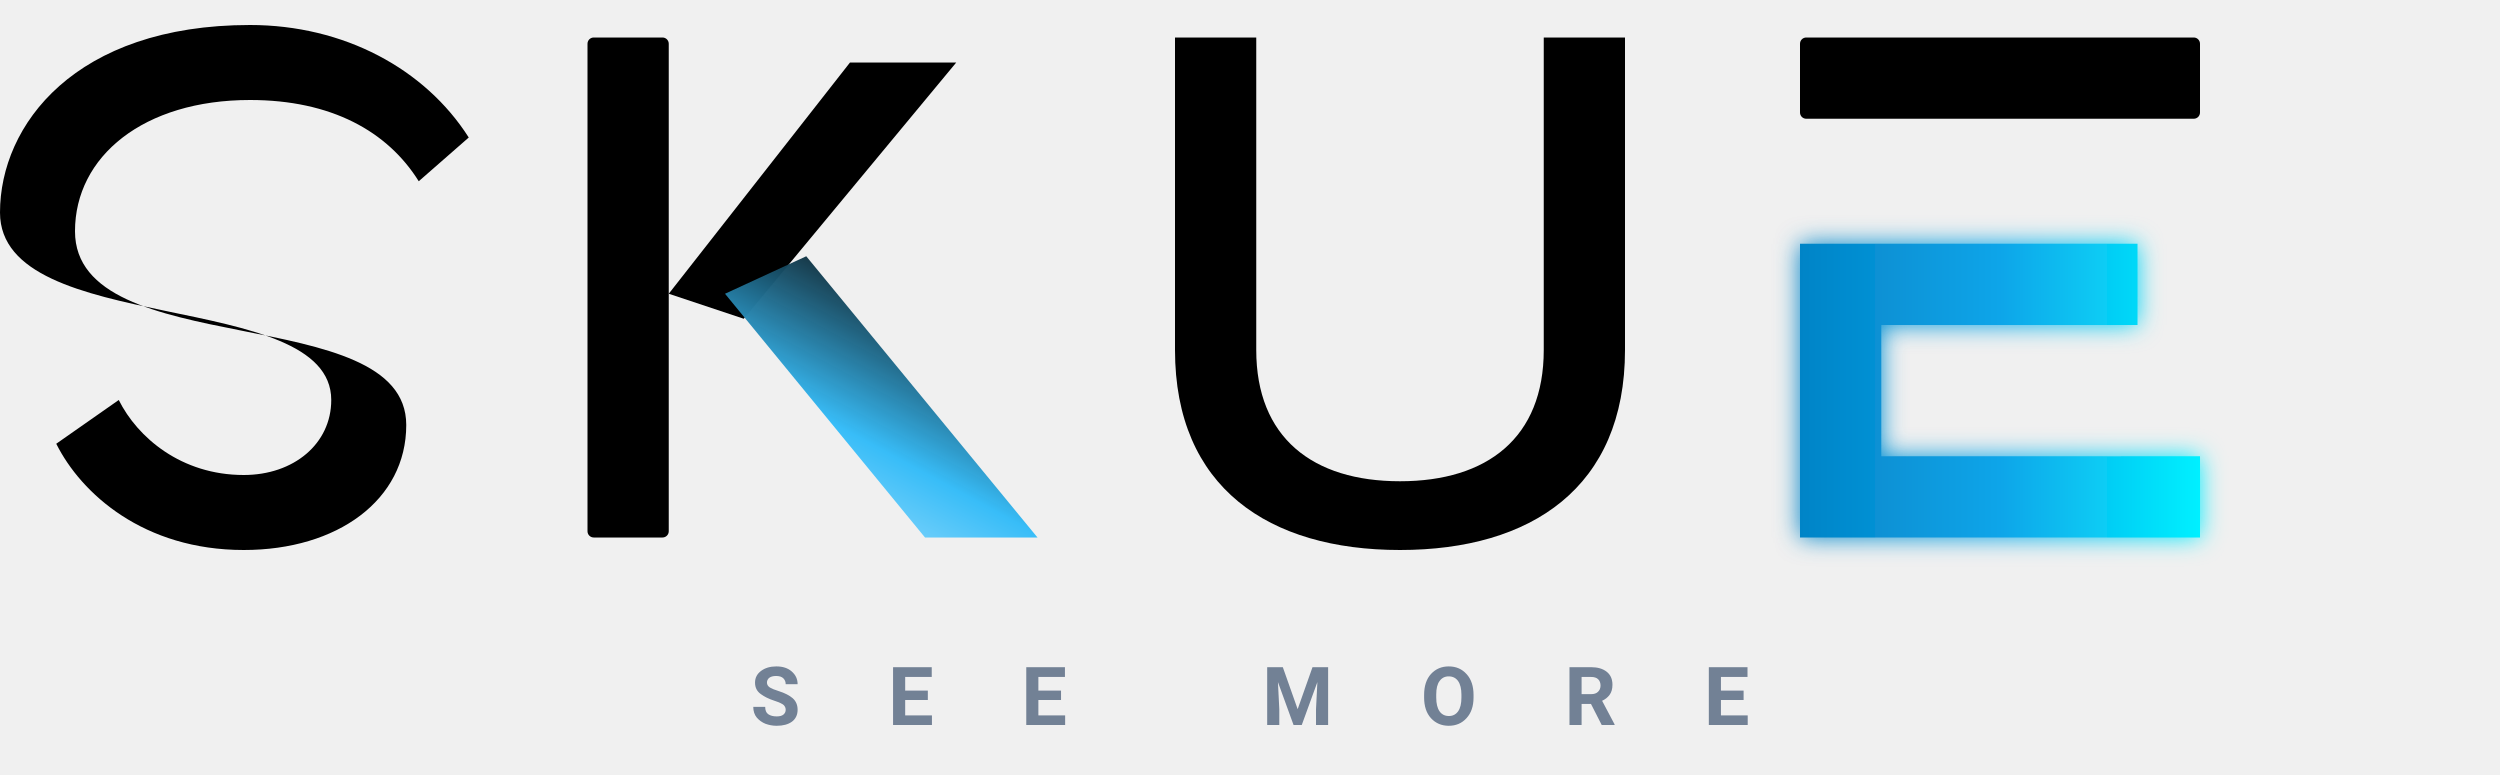
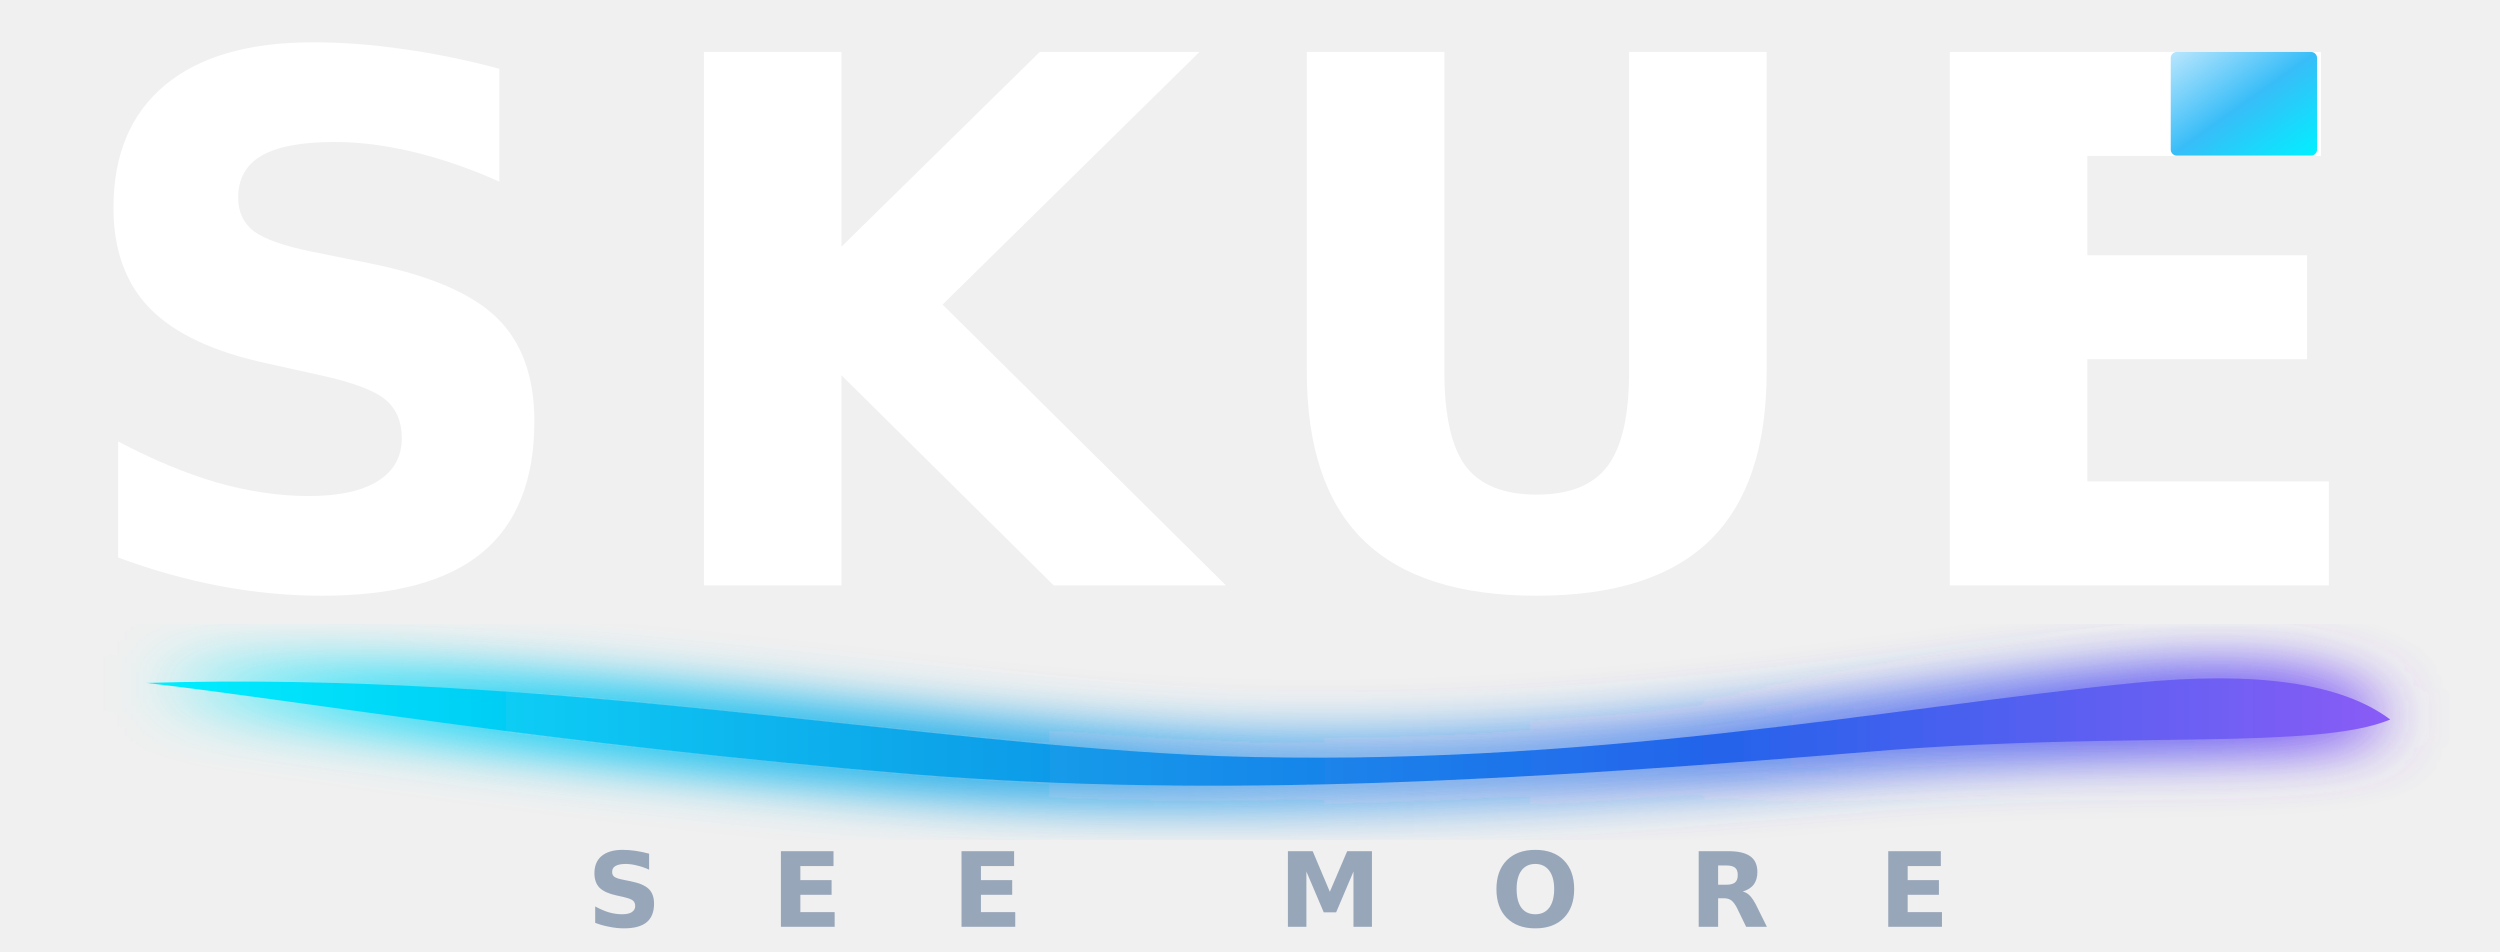
- <svg xmlns="http://www.w3.org/2000/svg" viewBox="0 0 200 62" fill="none" class="h-10 w-auto">
+ <svg xmlns="http://www.w3.org/2000/svg" viewBox="20 12 205 78" fill="none">
  <defs>
-     <linearGradient id="skue-k-reflection" x1="0%" y1="100%" x2="60%" y2="0%">
+     <linearGradient id="skue-logo-wave-grad" x1="0%" y1="0%" x2="100%" y2="0%">
+       <stop offset="0%" stop-color="#00F0FF" />
+       <stop offset="35%" stop-color="#0EA5E9" />
+       <stop offset="70%" stop-color="#2563EB" />
+       <stop offset="100%" stop-color="#8B5CF6" />
+     </linearGradient>
+     <linearGradient id="skue-logo-e-shine" x1="0%" y1="0%" x2="100%" y2="100%">
      <stop offset="0%" stop-color="#BAE6FD" />
-       <stop offset="45%" stop-color="#38BDF8" />
-       <stop offset="100%" stop-color="currentColor" stop-opacity="0.95" />
-     </linearGradient>
-     <linearGradient id="skue-e-bracket" x1="0%" y1="0%" x2="100%" y2="0%">
-       <stop offset="0%" stop-color="#0284C7" />
-       <stop offset="50%" stop-color="#0EA5E9" />
+       <stop offset="50%" stop-color="#38BDF8" />
      <stop offset="100%" stop-color="#00F0FF" />
    </linearGradient>
-     <filter id="skue-glow-accent" x="-20%" y="-20%" width="140%" height="140%">
-       <feGaussianBlur stdDeviation="1" result="blur" />
-       <feComposite in="SourceGraphic" in2="blur" operator="over" />
+     <filter id="skue-logo-wave-glow" x="-20%" y="-50%" width="140%" height="200%">
+       <feGaussianBlur stdDeviation="2.5" result="blur1" />
+       <feGaussianBlur stdDeviation="0.8" result="blur2" />
+       <feMerge>
+         <feMergeNode in="blur1" />
+         <feMergeNode in="blur2" />
+         <feMergeNode in="SourceGraphic" />
+       </feMerge>
    </filter>
  </defs>
-   <g id="skue-wordmark" class="text-gray-900 dark:text-white" fill="currentColor">
-     <path d="M 33.5 14.5 C 31 10.5 26.5 8 20 8 C 11.5 8 6 12.5 6 18.5 C 6 29 32.5 24 32.5 34 C 32.5 40 27 44 19.5 44 C 11.5 44 6.5 39.5 4.5 35.5 L 9.5 32 C 11 35 14.5 38 19.5 38 C 23.5 38 26.5 35.5 26.5 32 C 26.5 23 0 27 0 17 C 0 10 6 2 20 2 C 27.5 2 34 5.5 37.5 11 L 33.5 14.5 Z" />
-     <rect x="47" y="3" width="6.5" height="40" rx="0.5" />
-     <path d="M 53.5 23.5 L 68 5 L 76.5 5 L 59.5 25.5 Z" />
-     <path d="M 58 23.5 L 74 43 L 83 43 L 64.5 20.5 Z" fill="url(#skue-k-reflection)" />
-     <path d="M 94 3 L 100.5 3 L 100.5 28 C 100.5 35 105 38.5 112 38.5 C 119 38.5 123.5 35 123.5 28 L 123.5 3 L 130 3 L 130 28 C 130 39 122.5 44 112 44 C 101.5 44 94 39 94 28 L 94 3 Z" />
-     <rect x="144" y="3" width="32" height="6.5" rx="0.5" />
-     <path d="M 144 19.5 L 171 19.5 L 171 26 L 150.5 26 L 150.5 36.5 L 176 36.5 L 176 43 L 144 43 Z" fill="url(#skue-e-bracket)" filter="url(#skue-glow-accent)" />
+   <g fill="#FFFFFF" transform="translate(5, -5)">
+     <path d="m 55.947,22.637 v 9.258 q -3.604,-1.611 -7.031,-2.432 -3.428,-0.82 -6.475,-0.82 -4.043,0 -5.977,1.113 -1.934,1.113 -1.934,3.457 0,1.758 1.289,2.754 1.318,0.967 4.746,1.67 l 4.805,0.967 q 7.295,1.465 10.371,4.453 3.076,2.988 3.076,8.496 0,7.236 -4.307,10.781 -4.277,3.516 -13.096,3.516 -4.16,0 -8.35,-0.791 -4.189,-0.791 -8.379,-2.344 v -9.521 q 4.189,2.227 8.086,3.369 3.926,1.113 7.559,1.113 3.691,0 5.654,-1.23 1.963,-1.23 1.963,-3.516 0,-2.051 -1.348,-3.164 -1.318,-1.113 -5.303,-1.992 l -4.365,-0.967 q -6.562,-1.406 -9.609,-4.482 -3.018,-3.076 -3.018,-8.291 0,-6.533 4.219,-10.049 4.219,-3.516 12.129,-3.516 3.604,0 7.412,0.557 3.809,0.527 7.881,1.611 z" />
+     <path d="M 72.721,21.26 H 84 v 15.967 l 16.26,-15.967 h 13.096 L 92.291,41.973 115.523,65 h -14.121 L 84,47.773 V 65 H 72.721 Z" />
+     <path d="m 122.16,21.26 h 11.279 v 26.221 q 0,5.42 1.758,7.764 1.787,2.314 5.801,2.314 4.043,0 5.801,-2.314 1.787,-2.344 1.787,-7.764 V 21.26 h 11.279 v 26.221 q 0,9.287 -4.658,13.828 -4.658,4.541 -14.209,4.541 -9.521,0 -14.18,-4.541 -4.658,-4.541 -4.658,-13.828 z" />
+     <path d="m 174.881,21.26 h 30.439 v 8.525 h -19.16 v 8.145 h 18.018 v 8.525 h -18.018 v 10.02 h 19.805 V 65 h -31.084 z" />
+     <rect x="193" y="21.26" width="12" height="8.5" rx="0.5" fill="url(#skue-logo-e-shine)" />
  </g>
-   <text x="100" y="58" text-anchor="middle" font-family="'Instrument Sans', -apple-system, BlinkMacSystemFont, 'Segoe UI', Roboto, sans-serif" font-size="6.5" font-weight="600" letter-spacing="7" fill="#64748B" opacity="0.9">SEE MORE</text>
+   <path d="M 32 68 C 65 67, 95 73, 120 74 C 150 75, 175 70, 195 68 C 205 67, 212 68, 216 71 C 210 73.5, 195 72, 175 73.5 C 145 76, 120 77.5, 95 75.5 C 65 73, 45 69.5, 32 68 Z" fill="url(#skue-logo-wave-grad)" filter="url(#skue-logo-wave-glow)" />
+   <text x="124" y="88" text-anchor="middle" font-family="DejaVu Sans, 'Instrument Sans', sans-serif" font-size="8.5" font-weight="600" letter-spacing="9" fill="#94A3B8" opacity="0.95">SEE MORE</text>
</svg>
